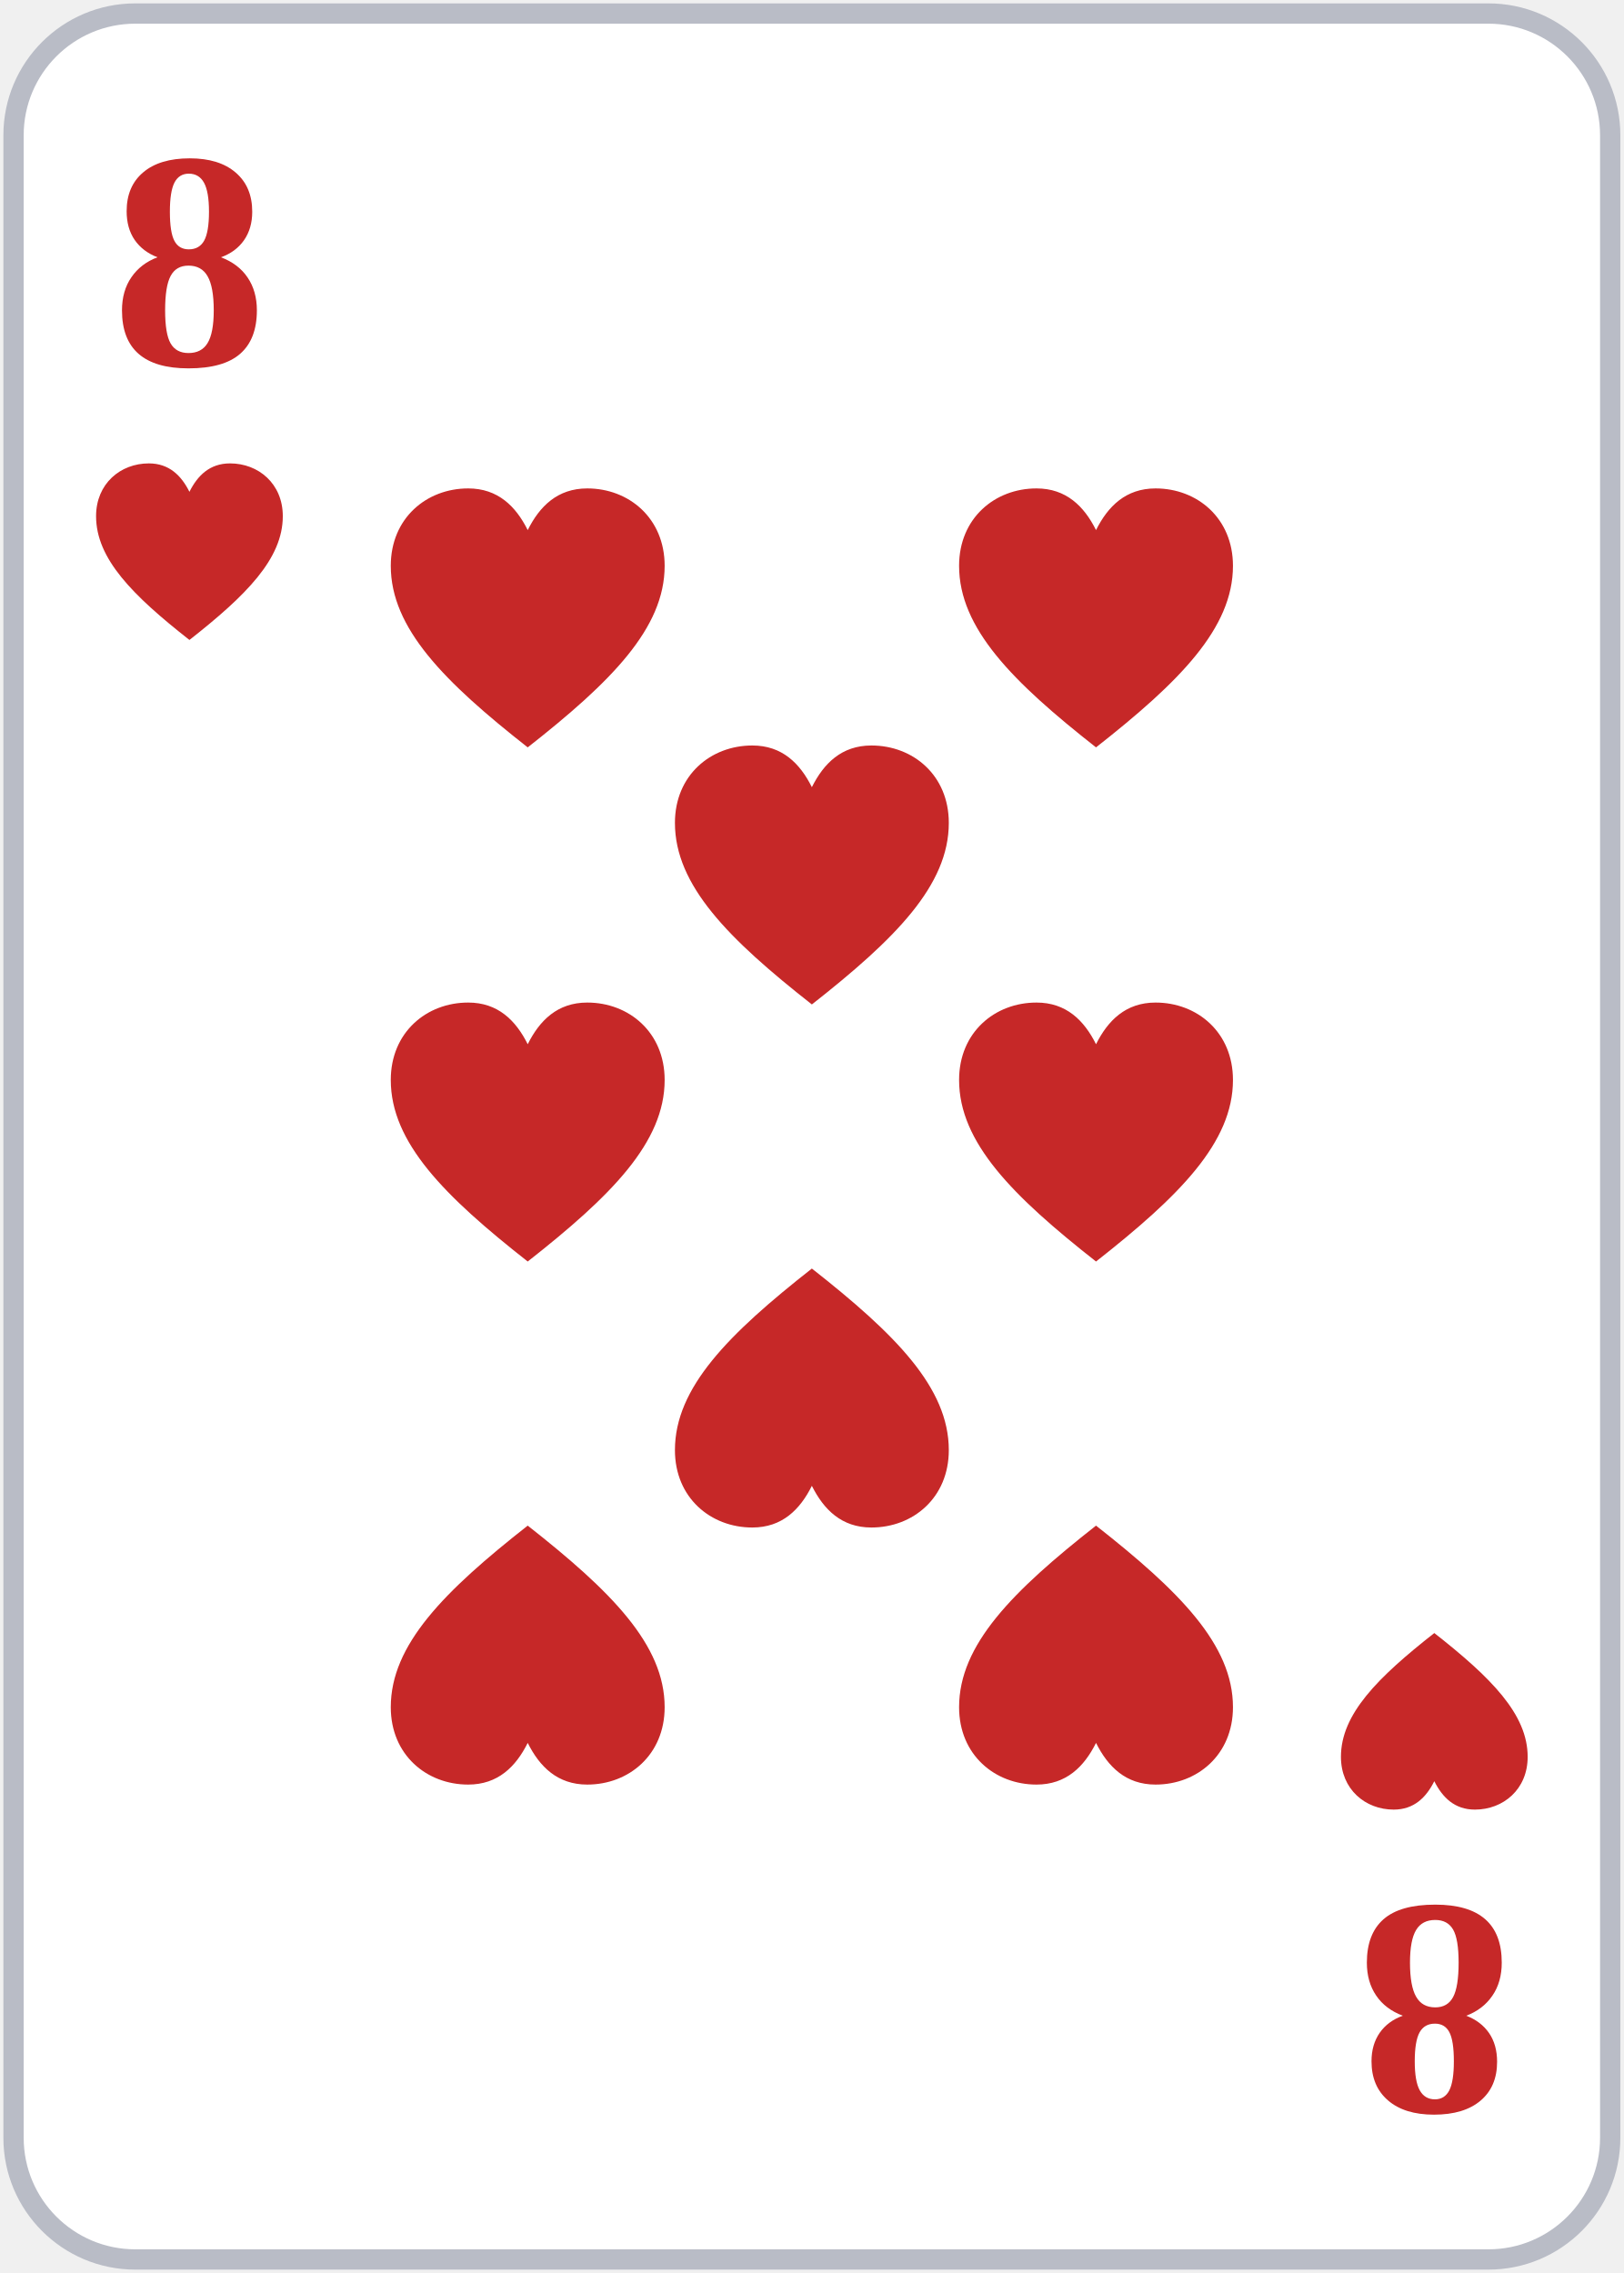
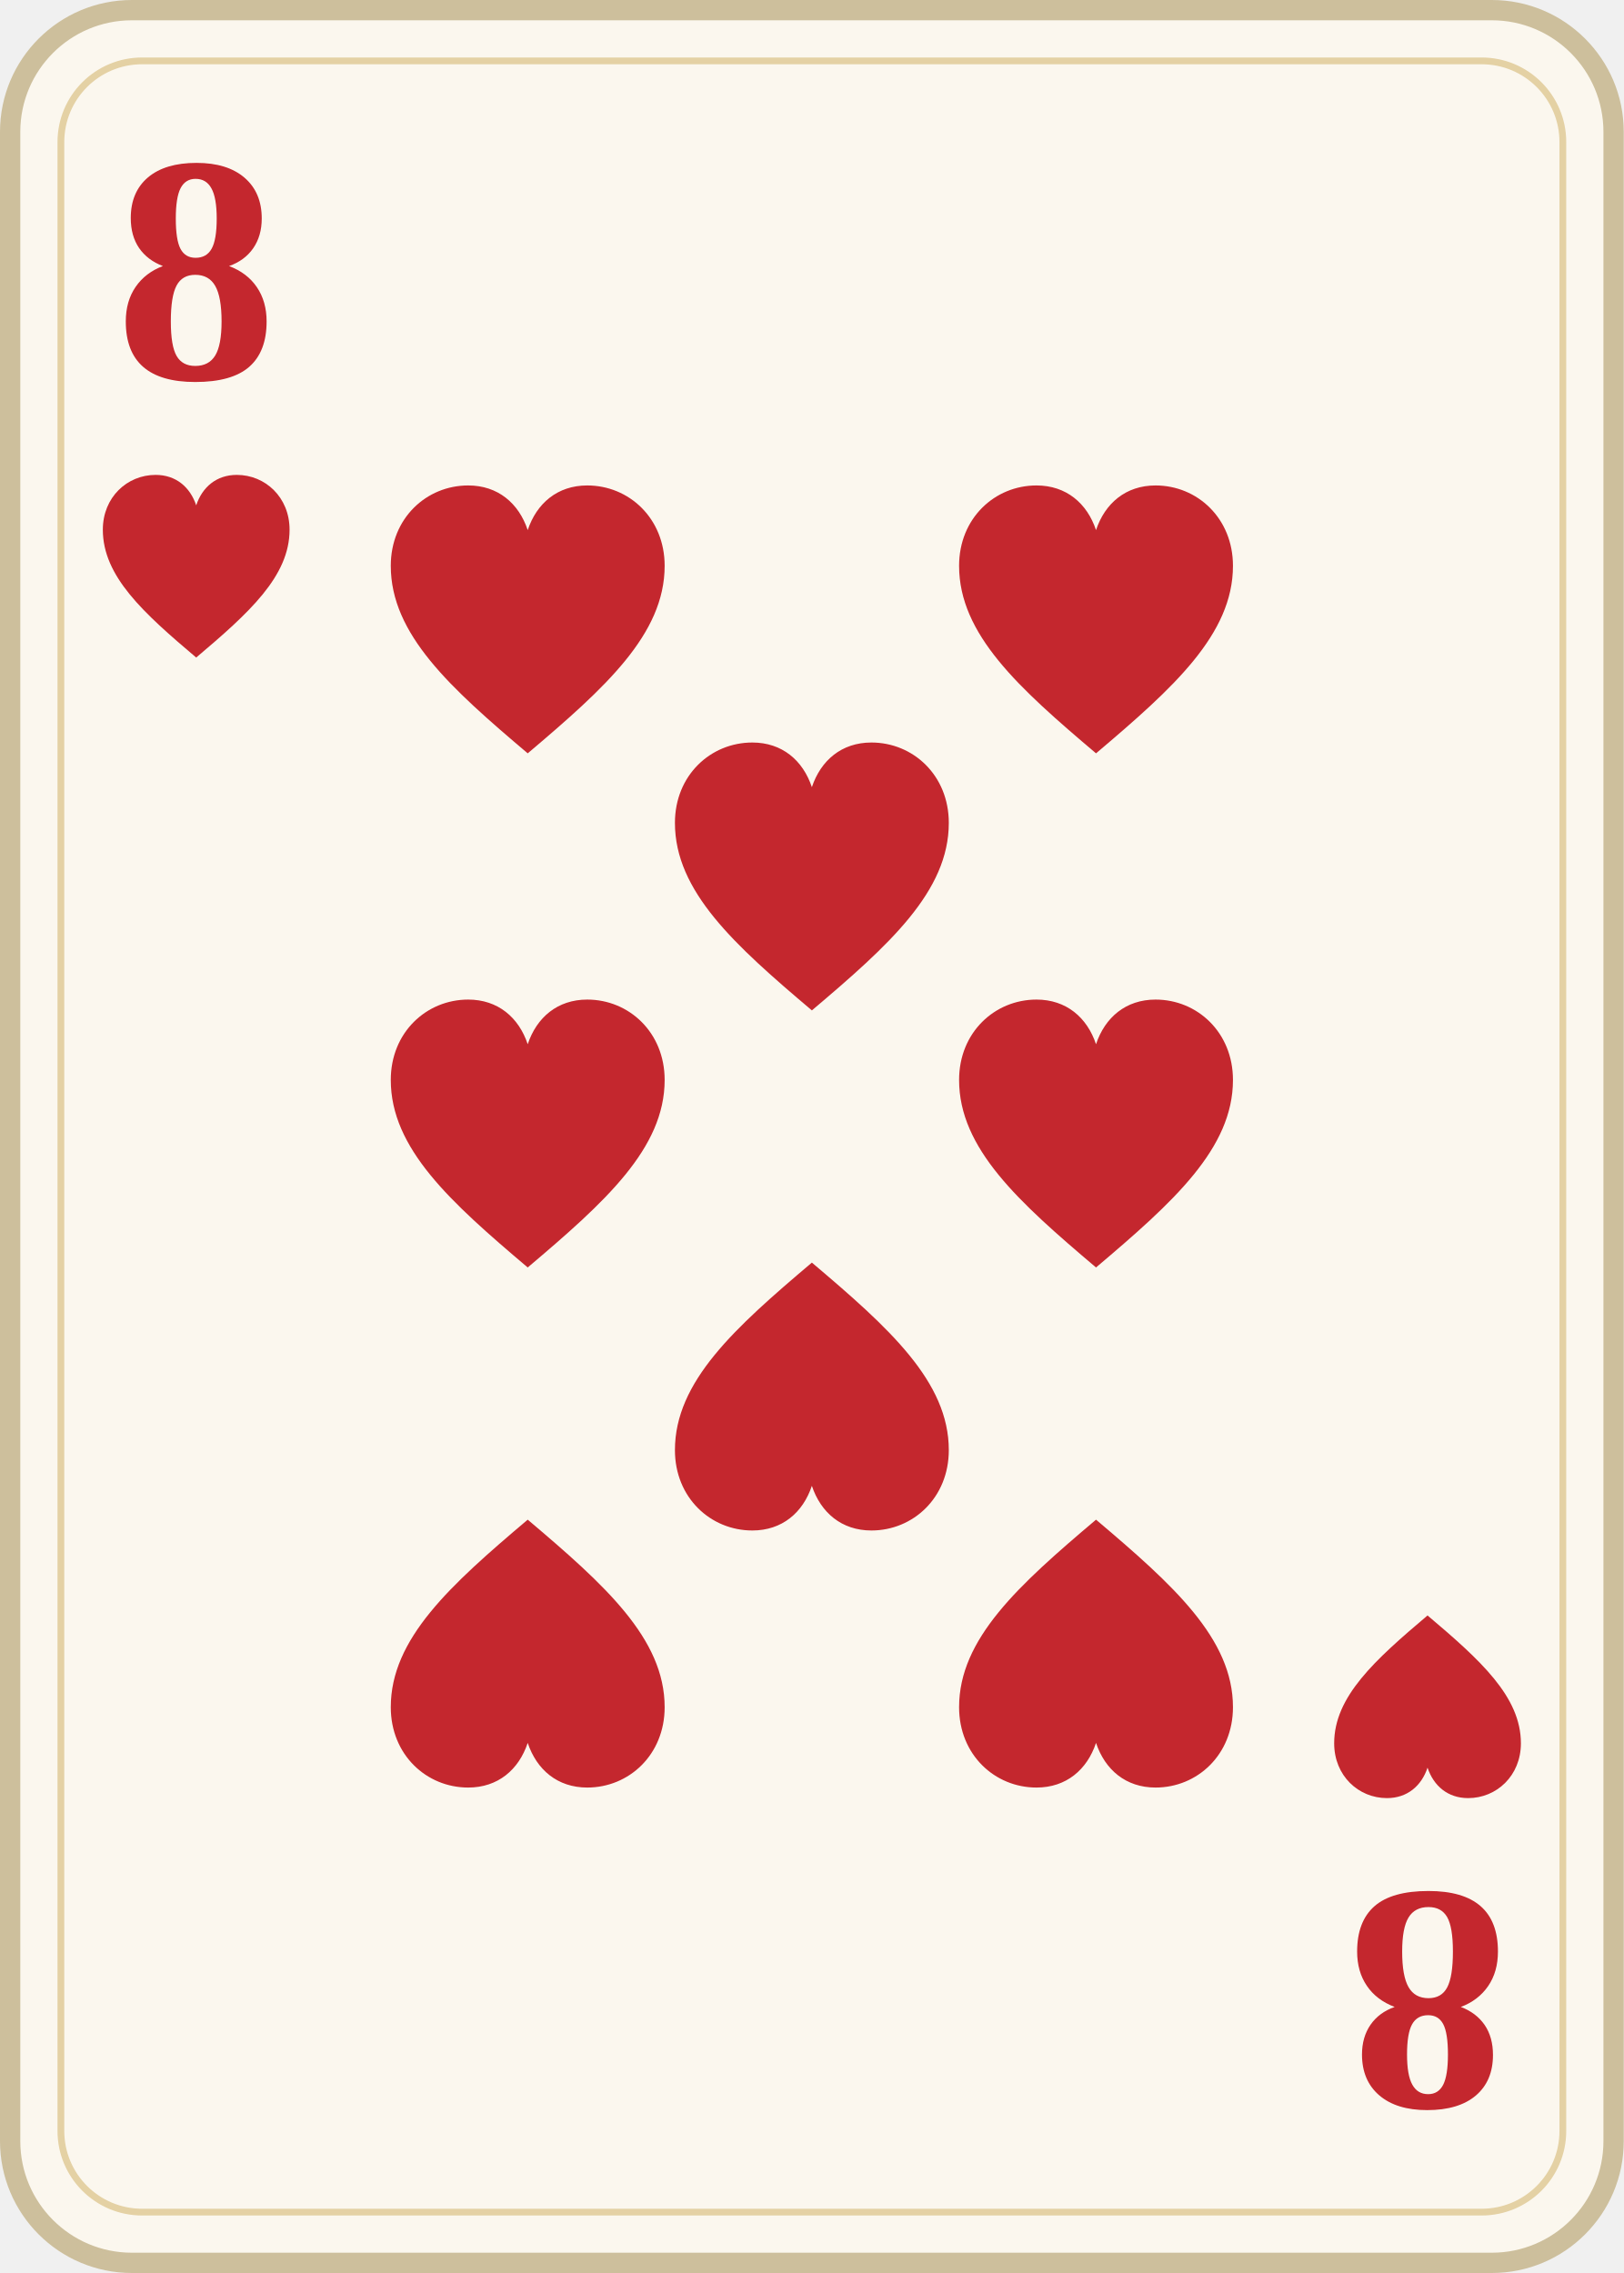
- <svg xmlns="http://www.w3.org/2000/svg" viewBox="0 0 240 336" width="240" height="336">
+ <svg xmlns="http://www.w3.org/2000/svg" viewBox="0 0 240 336" width="240" height="336" data-rank="EIGHT" data-suit="HEARTS">
  <defs>
    <symbol id="suit" viewBox="0 0 100 100" overflow="visible">
-       <path d="M50 92 C22 70 4 52 4 31 C4 15 16 5 30 5 C40 5 46 11 50 19 C54 11 60 5 70 5 C84 5 96 15 96 31 C96 52 78 70 50 92 Z" />
+       <path d="M50 94 C24 72 4 54 4 31 C4 15 16 4 30 4 C40 4 47 10 50 19 C53 10 60 4 70 4 C84 4 96 15 96 31 C96 54 76 72 50 94 Z" />
    </symbol>
  </defs>
-   <rect x="2" y="2" width="236" height="332" rx="18" fill="#ffffff" stroke="#b9bcc6" stroke-width="3" />
-   <g fill="#c62828" color="#c62828">
+   <rect x="1.5" y="1.5" width="237" height="333" rx="18" fill="#fbf7ee" stroke="#cdbf9c" stroke-width="3" />
+   <rect x="9" y="9" width="222" height="318" rx="12" fill="none" stroke="#c9a24a" stroke-opacity="0.45" stroke-width="1" />
+   <g fill="#c4272e" color="#c4272e">
    <use href="#suit" x="0" y="0" width="100" height="100" transform="translate(56 70)  scale(0.44)" />
    <use href="#suit" x="0" y="0" width="100" height="100" transform="translate(140 70)  scale(0.44)" />
    <use href="#suit" x="0" y="0" width="100" height="100" transform="translate(98 108)  scale(0.44)" />
    <use href="#suit" x="0" y="0" width="100" height="100" transform="translate(56 146)  scale(0.44)" />
    <use href="#suit" x="0" y="0" width="100" height="100" transform="translate(140 146)  scale(0.44)" />
    <use href="#suit" x="0" y="0" width="100" height="100" transform="translate(98 184) rotate(180 22 22) scale(0.44)" />
    <use href="#suit" x="0" y="0" width="100" height="100" transform="translate(56 222) rotate(180 22 22) scale(0.44)" />
    <use href="#suit" x="0" y="0" width="100" height="100" transform="translate(140 222) rotate(180 22 22) scale(0.44)" />
  </g>
-   <g fill="#c62828">
-     <text x="28" y="54" text-anchor="middle" font-family="Georgia, 'Times New Roman', serif" font-weight="700" font-size="46">8</text>
-     <use href="#suit" x="0" y="0" width="100" height="100" transform="translate(13 67)  scale(0.3)" />
+   <g fill="#c4272e">
+     <text x="29" y="56" text-anchor="middle" font-family="Georgia, 'Times New Roman', serif" font-weight="700" font-size="48">8</text>
+     <use href="#suit" x="0" y="0" width="100" height="100" transform="translate(14 69)  scale(0.3)" />
  </g>
  <g transform="rotate(180 120 168)">
-     <g fill="#c62828">
-       <text x="28" y="54" text-anchor="middle" font-family="Georgia, 'Times New Roman', serif" font-weight="700" font-size="46">8</text>
-       <use href="#suit" x="0" y="0" width="100" height="100" transform="translate(13 67)  scale(0.3)" />
+     <g fill="#c4272e">
+       <text x="29" y="56" text-anchor="middle" font-family="Georgia, 'Times New Roman', serif" font-weight="700" font-size="48">8</text>
+       <use href="#suit" x="0" y="0" width="100" height="100" transform="translate(14 69)  scale(0.3)" />
    </g>
  </g>
</svg>
